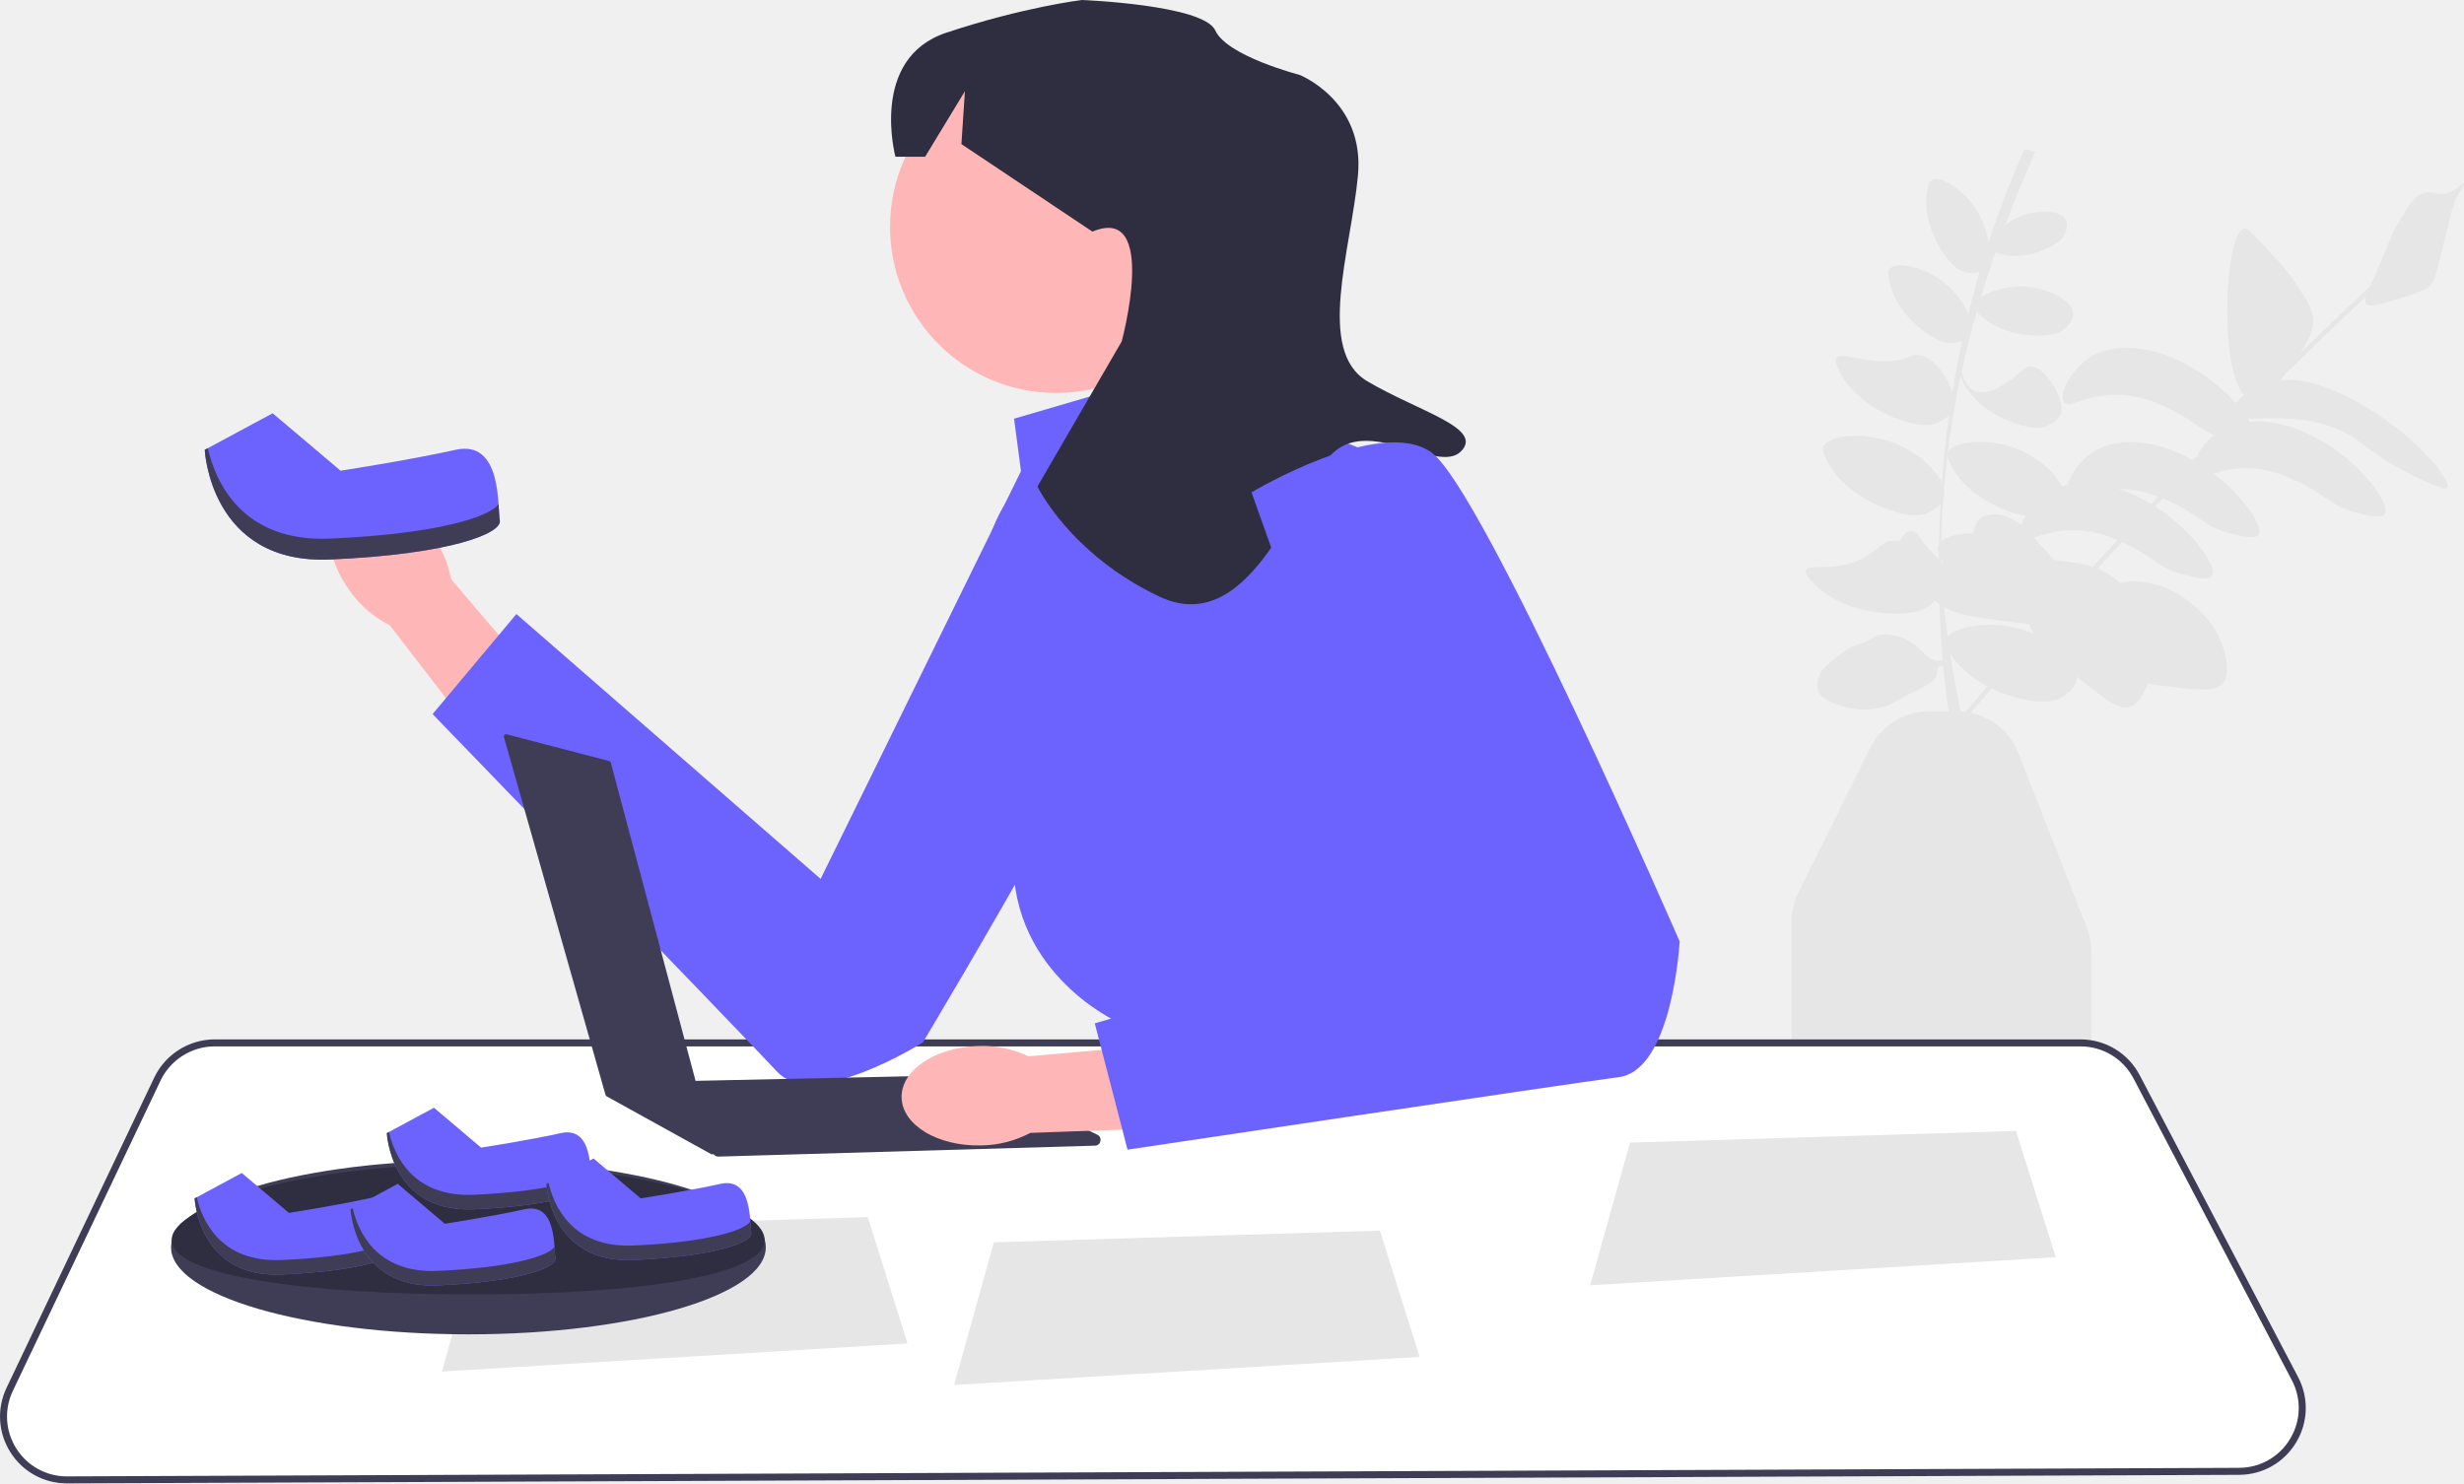
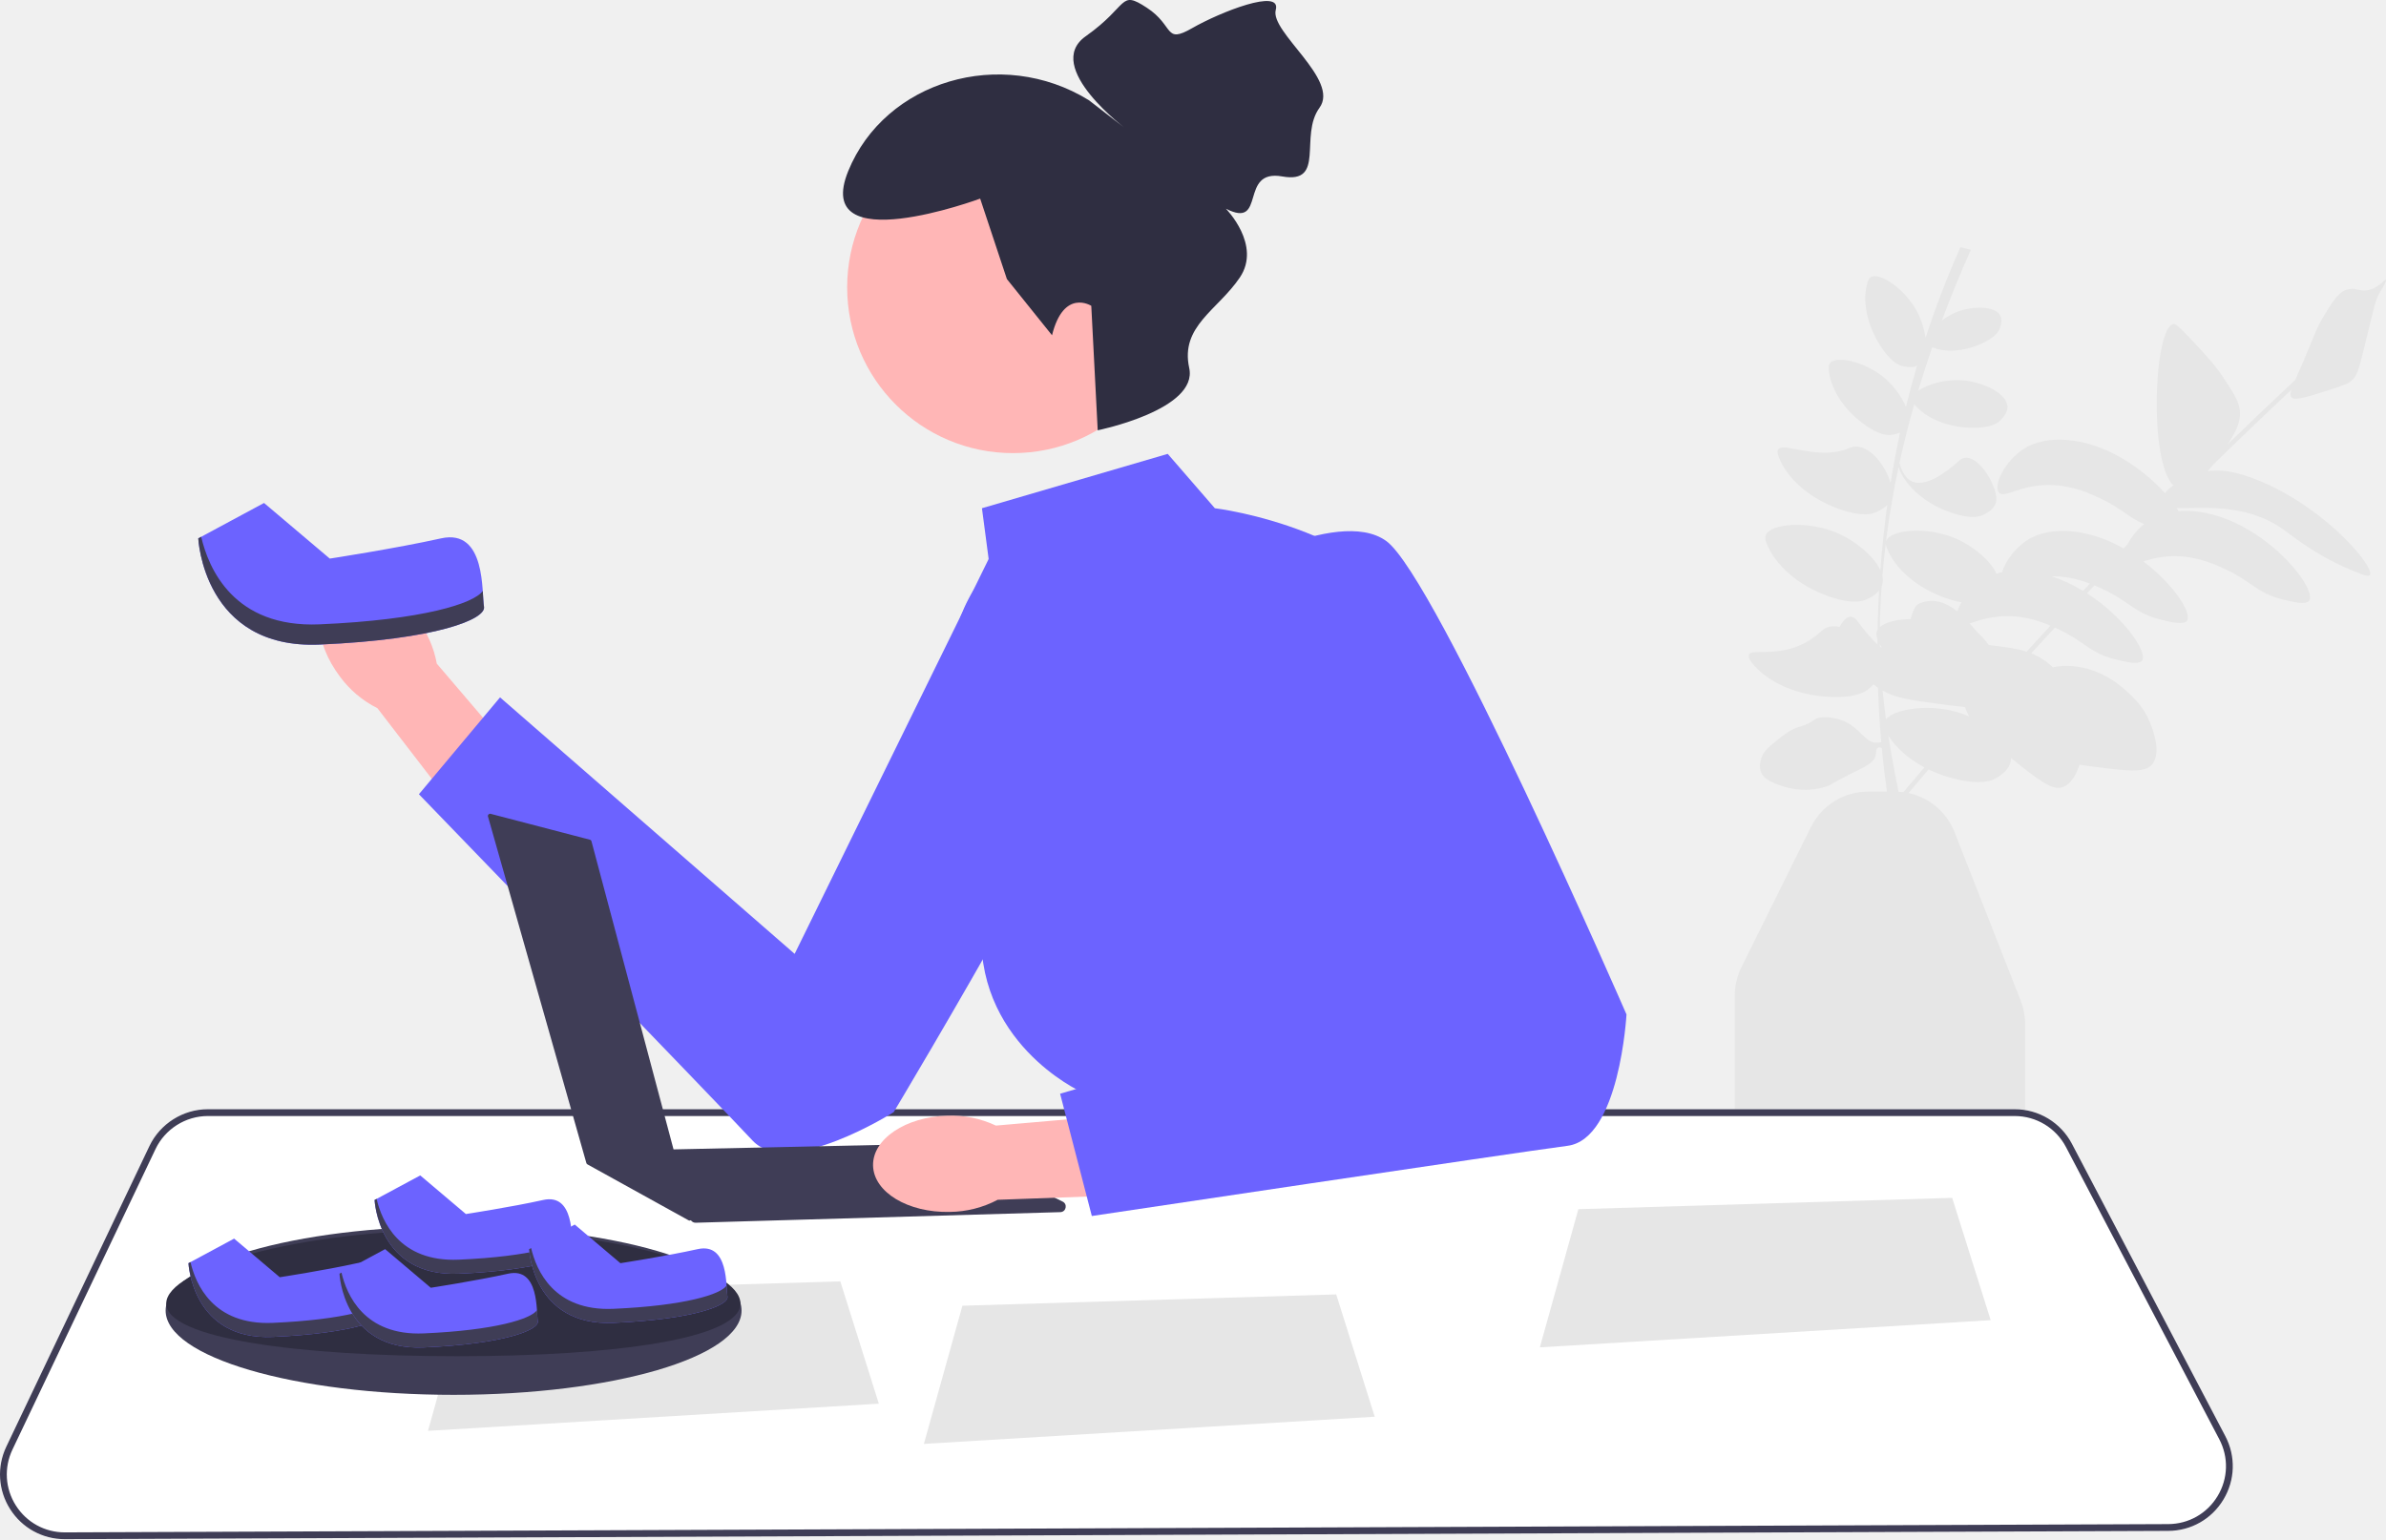
- <svg xmlns="http://www.w3.org/2000/svg" id="uuid-23ebcabf-c7b0-4007-b0a9-82578db31877" width="914.17" height="550.474" viewBox="0 0 914.17 550.474">
-   <path d="M877.976,112.884c1.223,1.345,5.66-.025,14.484-2.821,6.708-2.125,7.741-2.898,8.379-3.452,2.243-1.949,2.831-3.998,5.053-13.052,3.988-16.25,4.111-17.864,6.159-21.312,.705-1.188,2.486-4.02,2.052-4.371-.446-.361-2.374,2.59-5.937,3.705-3.472,1.087-5.035-.654-8-.211-3.832,.573-6.111,4.213-9.685,10.105-3.165,5.218-3.563,7.317-8,17.684-1.257,2.937-2.269,5.21-3.046,7.006-8.712,8.131-17.352,16.369-25.914,24.679,.165-.252,.32-.49,.455-.697,3.792-5.823,4.308-8.945,4.253-11.284-.089-3.79-1.899-6.676-5.515-12.295-3.544-5.506-6.901-9.139-10.947-13.474-5.303-5.682-7.954-8.524-9.01-8.337-7.542,1.335-9.559,52.687-.07,61.871-1.332,.952-2.435,1.948-3.232,2.929-8.123-9.019-22.038-19.095-37.452-20.335-9.503-.765-14.748,2.217-16.379,3.242-7.538,4.734-12.02,14.21-9.769,16.884,2.099,2.493,8.161-3.175,20.042-2.863,8.29,.218,14.766,3.225,18.61,5.011,8.065,3.746,11.014,7.428,16.96,9.951-2.787,2.297-4.996,5.164-6.383,7.837-.48,.495-.959,.993-1.439,1.489-6.135-3.457-13.044-5.994-20.286-6.577-9.503-.765-14.748,2.217-16.379,3.242-5.08,3.191-8.761,8.53-9.94,12.494-.77,.155-1.483,.331-2.135,.522-2.303-5.204-9.156-10.693-15.529-13.459-10.969-4.761-25.218-3.499-26.742,1.029-.049,.144-.061,.286-.082,.429,1.202-9.702,2.835-19.335,4.875-28.899,.069,.273,.156,.549,.272,.84,2.708,6.801,10.025,13.329,19.998,16.715,7.828,2.658,11.107,1.28,11.939,.895,.796-.368,4.232-1.843,5.074-4.776,1.561-5.438-7.999-21.509-14.029-16.118-19.374,17.319-22.033,3.295-22.923,.935,1.647-7.561,3.543-15.079,5.67-22.553,.037,.046,.068,.091,.106,.137,4.233,5.134,12.379,8.75,21.952,8.91,7.513,.125,9.968-1.978,10.582-2.542,.586-.539,3.151-2.771,3.064-5.543-.16-5.14-9.303-9.326-16.619-10.052-6.742-.669-14.001,1.395-17.602,4.009,1.674-5.598,3.475-11.171,5.396-16.72,4.92,2.01,11.89,1.739,18.736-1.321,5.646-2.524,6.744-4.947,7.005-5.582,.249-.606,1.384-3.164,.354-5.201-1.91-3.777-10.186-3.713-15.895-1.706-2.351,.827-4.585,2.099-6.5,3.537,3.405-9.095,7.116-18.126,11.107-27.09l-4-1c-5.099,11.451-9.544,23.051-13.364,34.779-.475-3.44-1.666-7.104-3.233-10.081-4.609-8.754-14.453-15.321-17.782-13.19-.666,.426-.946,1.12-1.2,1.947-2.041,6.65-.504,15.841,4.871,24.284,4.218,6.627,7.467,7.558,8.313,7.768,.715,.178,3.473,.939,5.74-.042-1.525,5.225-2.935,10.473-4.22,15.744-1.547-3.841-4.596-7.934-7.82-10.764-7.435-6.526-18.978-9.137-21.324-5.957-.469,.636-.483,1.385-.424,2.247,.473,6.94,5.196,14.973,13.235,20.935,6.31,4.68,9.676,4.386,10.542,4.28,.51-.062,2.049-.216,3.533-.887-1.378,6.405-2.582,12.84-3.623,19.303-2.082-7.23-9.155-16.249-15.829-13.38-11.844,5.092-25.768-2.73-27.3,.691-.399,.89-.069,1.808,.313,2.803,3.069,8.012,11.544,15.776,23.181,19.898,9.133,3.236,12.997,1.672,13.979,1.233,.651-.291,2.799-1.188,4.398-2.853-1.15,8.304-2.032,16.651-2.653,25.034-2.469-5.392-9.425-11.073-15.937-14.001-11.422-5.138-26.362-4.012-28.021,.709-.332,.944-.07,1.855,.321,2.877,3.15,8.224,11.848,16.192,23.793,20.424,9.375,3.321,13.34,1.716,14.348,1.266,.736-.329,3.337-1.415,4.996-3.479-.212,3.875-.376,7.757-.48,11.647-.03,1.108-.047,2.216-.068,3.323-.135,.218-.252,.44-.33,.673-.32,.95-.102,1.864,.273,2.863-.008,.704-.013,1.407-.017,2.11-2.09-1.894-4.583-4.743-7.581-8.802-2.706-3.662-5.275-.975-6.925,2.143-2.587-.576-5.055-.22-6.996,1.594-13.016,12.159-27.614,5.708-27.821,9.333-.06,1.046,.501,1.878,1.207,2.78,5.683,7.26,16.84,12.556,30.094,13.114,10.403,.438,13.877-2.389,14.747-3.149,.306-.267,.991-.844,1.733-1.655,.596,.476,1.176,.907,1.757,1.301,.229,6.96,.638,13.912,1.245,20.852-.493,.044-.965,.125-1.317,.161-5.039,.513-6.737-6.285-14.348-8.768-2.528-.825-7.398-1.725-9.964,0-.37,.248-1.631,1.183-3.587,1.993-1.156,.479-2.04,.701-2.391,.797-3.123,.854-6.016,3.198-7.971,4.783-3.676,2.979-5.514,4.468-6.377,7.174-.271,.852-1.035,3.247,0,5.58,.489,1.102,1.625,2.742,5.979,4.384,2.588,.976,10.135,3.823,19.131,.797,2.049-.689,.485-.442,8.37-4.384,6.204-3.101,9.832-4.584,10.363-7.573,.187-1.051-.001-2.332,.797-2.79,.444-.254,.98-.131,1.516,.062,.522,5.579,1.174,11.149,1.964,16.707h-7.099c-9.426,0-17.882,5.246-22.067,13.691l-26.552,53.568c-1.676,3.381-2.562,7.163-2.562,10.938v137.743c0,13.581,11.049,24.63,24.63,24.63h61.977c13.581,0,24.63-11.049,24.63-24.63v-126.835c0-3.092-.573-6.119-1.703-8.998l-25.306-64.476c-3.069-7.819-9.717-13.351-17.663-15.063,2.549-3.022,5.102-6.04,7.674-9.05,3.239,1.563,6.803,2.846,10.634,3.747,10.136,2.383,14.079,.258,15.076-.325,.953-.557,5.082-2.823,5.782-6.602,.075-.405,.104-.815,.099-1.227,10.382,8.44,15.798,12.6,19.755,11.213,3.402-1.192,5.344-5.1,6.456-8.607,1.161,.161,2.393,.326,3.706,.502,14.219,1.899,21.385,2.779,24.126-.589,3.793-4.661,.193-13.649-.8-16.126-2.157-5.384-5.475-8.66-7.536-10.653-2.677-2.588-10.305-9.964-22.315-10.948-2.611-.214-4.956-.05-7.346,.45-.833-.762-1.711-1.508-2.679-2.216-1.844-1.351-3.664-2.351-5.624-3.132,3.006-3.293,6.02-6.576,9.048-9.846,.479,.218,.935,.429,1.353,.623,9.921,4.608,12.101,9.12,21.641,11.495,4.329,1.078,9.229,2.298,10.442,.463,2.155-3.258-6.993-16.666-21.129-25.738,.953-1.009,1.909-2.015,2.864-3.022,1.293,.542,2.432,1.071,3.402,1.521,9.921,4.608,12.101,9.12,21.642,11.495,4.328,1.078,9.229,2.298,10.442,.463,1.923-2.907-5.153-13.898-16.741-22.677,3.183-1.011,7.404-2.131,12.869-1.987,8.29,.218,14.766,3.225,18.61,5.011,9.921,4.608,12.101,9.12,21.641,11.495,4.328,1.078,9.229,2.298,10.442,.463,3.204-4.844-18.557-32.137-44.588-34.232-2.021-.163-3.837-.149-5.479-.028-.227-.376-.473-.762-.733-1.154,8.807,.283,26.008-2.235,40.648,8.044,4.221,2.964,12.422,9.936,26.146,15.664,4.386,1.831,6.592,2.731,7.2,1.979,2.175-2.691-15.907-24.838-41.346-35.748-10.086-4.326-16.318-4.735-20.75-4.08,.683-.779,1.349-1.583,1.99-2.39,9.906-9.715,19.936-19.329,30.057-28.813-.49,1.515-.474,2.321,.061,2.909Zm-127.117,120.915c-11.188-3.622-24.736-1.676-28.269,2.445-.498-3.652-.931-7.31-1.288-10.975,5.097,2.847,10.416,3.609,20.505,4.956,4.297,.574,7.94,1.051,11.021,1.35,.414,1.122,.855,2.131,1.367,3.097,.059,.112,.123,.219,.184,.329l-.089,.102c-1.149-.498-2.3-.938-3.431-1.304Zm-29.726-49.069c.319-1.059,.326-2.186,.082-3.348,.348-4.211,.783-8.408,1.297-12.593-.013,.641,.19,1.282,.467,1.977,3.11,7.812,11.515,15.31,22.971,19.199,2.137,.726,3.97,1.183,5.549,1.463-.695,1.211-1.227,2.39-1.58,3.482-3.906-3.138-8.933-5.419-14.637-2.999-1.552,.659-2.474,3.068-3.274,5.95-5.27,.091-9.673,1.19-11.77,3.05,.011-.776,.007-1.55,.028-2.327,.118-4.429,.336-8.843,.644-13.244,.084-.197,.16-.4,.223-.609Zm-.88,22.78c.227,.465,.476,.928,.734,1.389-.234-.173-.474-.358-.721-.559-.007-.276-.008-.553-.013-.83Zm8.997,56.685c-.614-.081-1.233-.139-1.858-.174-1.442-7.161-2.774-14.317-3.889-21.487,2.932,4.653,7.717,8.912,13.812,12.142-2.705,3.165-5.387,6.341-8.065,9.519Zm47.222-53.859c-3.815-1.225-8.293-1.812-14.489-2.531-1.57-2.183-3.189-3.79-4.386-4.947-.648-.627-1.643-1.87-2.932-3.324,3.34-1.072,8.325-2.982,15.369-2.797,6.402,.168,11.715,1.999,15.576,3.647-3.059,3.305-6.102,6.624-9.138,9.953Zm21.624-23.305c-3.749-2.266-7.815-4.206-12.096-5.569,.416-.004,.823-.016,1.255-.005,5.308,.14,9.867,1.423,13.473,2.797-.877,.925-1.756,1.849-2.632,2.777Z" fill="#e6e6e6" />
-   <path d="M376.222,155.373l71.177-20.832,18.057,20.832s65.271,7.812,84.368,51.212c19.096,43.4,91.141,263.874,91.141,263.874l-95.047,15.19-131.937-106.765s-41.664-19.117-37.758-65.111c2.232-26.276-4.178-58.789-10.083-81.836-4.846-18.914,.117-38.999,13.121-53.563l0-0-3.038-23.002Z" fill="#6c63ff" />
-   <path d="M3.878,538.954c-4.597-7.247-5.14-16.201-1.452-23.951l54.807-115.156c4.09-8.594,12.884-14.147,22.402-14.147H771.889c9.253,0,17.672,5.09,21.969,13.285l58.746,111.982c4.061,7.741,3.793,16.832-.715,24.321-4.508,7.488-12.417,11.979-21.157,12.014l-805.807,3.172h-.101c-8.542,0-16.368-4.301-20.946-11.52Z" fill="#fff" />
-   <path d="M3.878,538.954c-4.597-7.247-5.14-16.201-1.452-23.951l54.807-115.156c4.09-8.594,12.884-14.147,22.402-14.147H771.889c9.253,0,17.672,5.09,21.969,13.285l58.746,111.982c4.061,7.741,3.793,16.832-.715,24.321-4.508,7.488-12.417,11.979-21.157,12.014l-805.807,3.172h-.101c-8.542,0-16.368-4.301-20.946-11.52Zm75.756-150.65c-8.519,0-16.389,4.971-20.05,12.662L4.777,516.122c-3.301,6.936-2.816,14.95,1.299,21.437,4.098,6.461,11.101,10.31,18.748,10.31h.09l805.807-3.172c7.823-.031,14.902-4.051,18.936-10.753,4.035-6.702,4.274-14.84,.64-21.767l-58.746-111.984c-3.847-7.333-11.382-11.889-19.664-11.889H79.635Z" fill="#3f3d56" />
-   <path id="uuid-165d665e-488f-43aa-8c1b-b3e57c76592e" d="M159.664,197.657c-9.603-12.804-23.993-18.227-32.14-12.115-8.147,6.113-6.966,21.444,2.642,34.251,3.768,5.168,8.718,9.359,14.438,12.222l41.372,53.735,24.803-19.952-43.419-50.855c-1.148-6.294-3.787-12.222-7.696-17.287Z" fill="#ffb6b6" />
-   <path d="M385.739,160.692s51.053,22.208,50.847,45.82c-.206,23.611-94.176,180.298-94.176,180.298,0,0-40.366,25.622-54.086,10.888s-127.821-132.712-127.821-132.712l31.085-37.127,112.875,98.298,81.276-165.464Z" fill="#6c63ff" />
-   <path d="M453.475,84.197c0,34.036-27.592,61.628-61.628,61.628-34.036,0-61.628-27.592-61.628-61.628,0-34.036,27.592-61.628,61.628-61.628s61.628,27.592,61.628,61.628Z" fill="#ffb6b6" />
-   <polygon points="511.955 456.668 526.711 503.541 353.978 513.957 368.734 461.008 511.955 456.668" fill="#e6e6e6" />
-   <polygon points="321.955 451.668 336.711 498.541 163.978 508.957 178.734 456.008 321.955 451.668" fill="#e6e6e6" />
-   <polygon points="747.955 419.668 762.711 466.541 589.978 476.957 604.734 424.008 747.955 419.668" fill="#e6e6e6" />
-   <path d="M407.134,421.095l-44.767-22.016c-.307-.151-.645-.226-.987-.218l-103.321,2.23-31.441-118.08c-.078-.293-.308-.522-.601-.598l-38.028-9.92c-.63-.164-1.201,.418-1.023,1.045l37.694,132.787c.061,.216,.206,.398,.403,.507l38.759,21.441c.299,.165,.619,.123,.862-.036l.207,.237c.419,.479,1.03,.746,1.666,.727l139.699-4.061c2.223-.065,2.874-3.063,.879-4.044Z" fill="#3f3d56" />
-   <path d="M405.301,85.953l-48.608-32.478,1.302-19.622-14.756,24.304h-11.024s-9.808-36.456,18.836-46.004C379.694,2.604,401.395,0,401.395,0c0,0,45.136,1.736,49.476,11.284,4.34,9.548,31.248,16.492,31.248,16.492,0,0,24.304,9.548,21.7,37.324-2.604,27.776-15.624,65.101,3.472,76.385,19.096,11.284,43.4,17.36,34.72,26.04-8.68,8.68-34.72-13.888-48.608,1.736-13.888,15.624-30.38,67.705-63.364,52.08-32.984-15.624-45.136-40.796-45.136-40.796l31.248-53.816s13.888-51.171-10.85-40.776Z" fill="#2f2e41" />
-   <path id="uuid-fcfaedb9-420f-49b8-8208-a99fc112c19a" d="M363.038,388.184c-16,.375-28.776,8.935-28.536,19.117,.24,10.182,13.405,18.13,29.41,17.753,6.396-.063,12.683-1.657,18.337-4.648l67.773-2.445-1.825-31.779-66.618,5.785c-5.79-2.723-12.147-4.02-18.541-3.782Z" fill="#ffb6b6" />
-   <path d="M464.325,182.715s47.74-28.644,66.837-14.756c19.096,13.888,92.009,181.413,92.009,181.413,0,0-2.604,47.74-22.568,50.344s-182.281,26.908-182.281,26.908l-12.152-46.872,116.313-33.852-58.156-163.185Z" fill="#6c63ff" />
+ <svg xmlns="http://www.w3.org/2000/svg" id="uuid-5066c820-2edd-44b8-a12a-403409315f3c" width="914.17" height="589.872" viewBox="0 0 914.17 589.872">
+   <path d="M877.976,152.283c1.223,1.345,5.66-.025,14.484-2.821,6.708-2.125,7.741-2.898,8.379-3.452,2.243-1.949,2.831-3.998,5.053-13.052,3.988-16.25,4.111-17.864,6.159-21.312,.705-1.188,2.486-4.02,2.052-4.371-.446-.361-2.374,2.59-5.937,3.705-3.472,1.087-5.035-.654-8-.211-3.832,.573-6.111,4.213-9.685,10.105-3.165,5.218-3.563,7.317-8,17.684-1.257,2.937-2.269,5.21-3.046,7.006-8.712,8.131-17.352,16.369-25.914,24.679,.165-.252,.32-.49,.455-.697,3.792-5.823,4.308-8.945,4.253-11.284-.089-3.79-1.899-6.676-5.515-12.295-3.544-5.506-6.901-9.139-10.947-13.474-5.303-5.682-7.954-8.524-9.01-8.337-7.542,1.335-9.559,52.687-.07,61.871-1.332,.952-2.435,1.948-3.232,2.929-8.123-9.019-22.038-19.095-37.452-20.335-9.503-.765-14.748,2.217-16.379,3.242-7.538,4.734-12.02,14.21-9.769,16.884,2.099,2.493,8.161-3.175,20.042-2.863,8.29,.218,14.766,3.225,18.61,5.011,8.065,3.746,11.014,7.428,16.96,9.951-2.787,2.297-4.996,5.164-6.383,7.837-.48,.495-.959,.993-1.439,1.489-6.135-3.457-13.044-5.994-20.286-6.577-9.503-.765-14.748,2.217-16.379,3.242-5.08,3.191-8.761,8.53-9.94,12.494-.77,.155-1.483,.331-2.135,.522-2.303-5.204-9.156-10.693-15.529-13.459-10.969-4.761-25.218-3.499-26.742,1.029-.049,.144-.061,.286-.082,.429,1.202-9.702,2.835-19.335,4.875-28.899,.069,.273,.156,.549,.272,.84,2.708,6.801,10.025,13.329,19.998,16.715,7.828,2.658,11.107,1.28,11.939,.895,.796-.368,4.232-1.843,5.074-4.776,1.561-5.438-7.999-21.509-14.029-16.118-19.374,17.319-22.033,3.295-22.923,.935,1.647-7.561,3.543-15.079,5.67-22.553,.037,.046,.068,.091,.106,.137,4.233,5.134,12.379,8.75,21.952,8.91,7.513,.125,9.968-1.978,10.582-2.542,.586-.539,3.151-2.771,3.064-5.543-.16-5.14-9.303-9.326-16.619-10.052-6.742-.669-14.001,1.395-17.602,4.009,1.674-5.598,3.475-11.171,5.396-16.72,4.92,2.01,11.89,1.739,18.736-1.321,5.646-2.524,6.744-4.947,7.005-5.582,.249-.606,1.384-3.164,.354-5.201-1.91-3.777-10.186-3.713-15.895-1.706-2.351,.827-4.585,2.099-6.5,3.537,3.405-9.095,7.116-18.126,11.107-27.09l-4-1c-5.099,11.451-9.544,23.051-13.364,34.779-.475-3.44-1.666-7.104-3.233-10.081-4.609-8.754-14.453-15.321-17.782-13.19-.666,.426-.946,1.12-1.2,1.947-2.041,6.65-.504,15.841,4.871,24.284,4.218,6.627,7.467,7.558,8.313,7.768,.715,.178,3.473,.939,5.74-.042-1.525,5.225-2.935,10.473-4.22,15.744-1.547-3.841-4.596-7.934-7.82-10.764-7.435-6.526-18.978-9.137-21.324-5.957-.469,.636-.483,1.385-.424,2.247,.473,6.94,5.196,14.973,13.235,20.935,6.31,4.68,9.676,4.386,10.542,4.28,.51-.062,2.049-.216,3.533-.887-1.378,6.405-2.582,12.84-3.623,19.303-2.082-7.23-9.155-16.249-15.829-13.38-11.844,5.092-25.768-2.73-27.3,.691-.399,.89-.069,1.808,.313,2.803,3.069,8.012,11.544,15.776,23.181,19.898,9.133,3.236,12.997,1.672,13.979,1.233,.651-.291,2.799-1.188,4.398-2.853-1.15,8.304-2.032,16.651-2.653,25.034-2.469-5.392-9.425-11.073-15.937-14.001-11.422-5.138-26.362-4.012-28.021,.709-.332,.944-.07,1.855,.321,2.877,3.15,8.224,11.848,16.192,23.793,20.424,9.375,3.321,13.34,1.716,14.348,1.266,.736-.329,3.337-1.415,4.996-3.479-.212,3.875-.376,7.757-.48,11.647-.03,1.108-.047,2.216-.068,3.323-.135,.218-.252,.44-.33,.673-.32,.95-.102,1.864,.273,2.863-.008,.704-.013,1.407-.017,2.11-2.09-1.894-4.583-4.743-7.581-8.802-2.706-3.662-5.275-.975-6.925,2.143-2.587-.576-5.055-.22-6.996,1.594-13.016,12.159-27.614,5.708-27.821,9.333-.06,1.046,.501,1.878,1.207,2.78,5.683,7.26,16.84,12.556,30.094,13.114,10.403,.438,13.877-2.389,14.747-3.149,.306-.267,.991-.844,1.733-1.655,.596,.476,1.176,.907,1.757,1.301,.229,6.96,.638,13.912,1.245,20.852-.493,.044-.965,.125-1.317,.161-5.039,.513-6.737-6.285-14.348-8.768-2.528-.825-7.398-1.725-9.964,0-.37,.248-1.631,1.183-3.587,1.993-1.156,.479-2.04,.701-2.391,.797-3.123,.854-6.016,3.198-7.971,4.783-3.676,2.979-5.514,4.468-6.377,7.174-.271,.852-1.035,3.247,0,5.58,.489,1.102,1.625,2.742,5.979,4.384,2.588,.976,10.135,3.823,19.131,.797,2.049-.689,.485-.442,8.37-4.384,6.204-3.101,9.832-4.584,10.363-7.573,.187-1.051-.001-2.332,.797-2.79,.444-.254,.98-.131,1.516,.062,.522,5.579,1.174,11.149,1.964,16.707h-7.099c-9.426,0-17.882,5.246-22.067,13.691l-26.552,53.568c-1.676,3.381-2.562,7.163-2.562,10.938v137.743c0,13.581,11.049,24.63,24.63,24.63h61.977c13.581,0,24.63-11.049,24.63-24.63v-126.835c0-3.092-.573-6.119-1.703-8.998l-25.306-64.476c-3.069-7.819-9.717-13.351-17.663-15.063,2.549-3.022,5.102-6.04,7.674-9.05,3.239,1.563,6.803,2.846,10.634,3.747,10.136,2.383,14.079,.258,15.076-.325,.953-.557,5.082-2.823,5.782-6.602,.075-.405,.104-.815,.099-1.227,10.382,8.44,15.798,12.6,19.755,11.213,3.402-1.192,5.344-5.1,6.456-8.607,1.161,.161,2.393,.326,3.706,.502,14.219,1.899,21.385,2.779,24.126-.589,3.793-4.661,.193-13.649-.8-16.126-2.157-5.384-5.475-8.66-7.536-10.653-2.677-2.588-10.305-9.964-22.315-10.948-2.611-.214-4.956-.05-7.346,.45-.833-.762-1.711-1.508-2.679-2.216-1.844-1.351-3.664-2.351-5.624-3.132,3.006-3.293,6.02-6.576,9.048-9.846,.479,.218,.935,.429,1.353,.623,9.921,4.608,12.101,9.12,21.641,11.495,4.329,1.078,9.229,2.298,10.442,.463,2.155-3.258-6.993-16.666-21.129-25.738,.953-1.009,1.909-2.015,2.864-3.022,1.293,.542,2.432,1.071,3.402,1.521,9.921,4.608,12.101,9.12,21.642,11.495,4.328,1.078,9.229,2.298,10.442,.463,1.923-2.907-5.153-13.898-16.741-22.677,3.183-1.011,7.404-2.131,12.869-1.987,8.29,.218,14.766,3.225,18.61,5.011,9.921,4.608,12.101,9.12,21.641,11.495,4.328,1.078,9.229,2.298,10.442,.463,3.204-4.844-18.557-32.137-44.588-34.232-2.021-.163-3.837-.149-5.479-.028-.227-.376-.473-.762-.733-1.154,8.807,.283,26.008-2.235,40.648,8.044,4.221,2.964,12.422,9.936,26.146,15.664,4.386,1.831,6.592,2.731,7.2,1.979,2.175-2.691-15.907-24.838-41.346-35.748-10.086-4.326-16.318-4.735-20.75-4.08,.683-.779,1.349-1.583,1.99-2.39,9.906-9.715,19.936-19.329,30.057-28.813-.49,1.515-.474,2.321,.061,2.909Zm-127.117,120.915c-11.188-3.622-24.736-1.676-28.269,2.445-.498-3.652-.931-7.31-1.288-10.975,5.097,2.847,10.416,3.609,20.505,4.956,4.297,.574,7.94,1.051,11.021,1.35,.414,1.122,.855,2.131,1.367,3.097,.059,.112,.123,.219,.184,.329l-.089,.102c-1.149-.498-2.3-.938-3.431-1.304Zm-29.726-49.069c.319-1.059,.326-2.186,.082-3.348,.348-4.211,.783-8.408,1.297-12.593-.013,.641,.19,1.282,.467,1.977,3.11,7.812,11.515,15.31,22.971,19.199,2.137,.726,3.97,1.183,5.549,1.463-.695,1.211-1.227,2.39-1.58,3.482-3.906-3.138-8.933-5.419-14.637-2.999-1.552,.659-2.474,3.068-3.274,5.95-5.27,.091-9.673,1.19-11.77,3.05,.011-.776,.007-1.55,.028-2.327,.118-4.429,.336-8.843,.644-13.244,.084-.197,.16-.4,.223-.609Zm-.88,22.78c.227,.465,.476,.928,.734,1.389-.234-.173-.474-.358-.721-.559-.007-.276-.008-.553-.013-.83Zm8.997,56.685c-.614-.081-1.233-.139-1.858-.174-1.442-7.161-2.774-14.317-3.889-21.487,2.932,4.653,7.717,8.912,13.812,12.142-2.705,3.165-5.387,6.341-8.065,9.519Zm47.222-53.859c-3.815-1.225-8.293-1.812-14.489-2.531-1.57-2.183-3.189-3.79-4.386-4.947-.648-.627-1.643-1.87-2.932-3.324,3.34-1.072,8.325-2.982,15.369-2.797,6.402,.168,11.715,1.999,15.576,3.647-3.059,3.305-6.102,6.624-9.138,9.953Zm21.624-23.305c-3.749-2.266-7.815-4.206-12.096-5.569,.416-.004,.823-.016,1.255-.005,5.308,.14,9.867,1.423,13.473,2.797-.877,.925-1.756,1.849-2.632,2.777Z" fill="#e6e6e6" />
+   <path d="M376.222,194.772l71.177-20.832,18.057,20.832s65.271,7.812,84.368,51.212c19.096,43.4,91.141,263.874,91.141,263.874l-95.047,15.19-131.937-106.765s-41.664-19.117-37.758-65.111c2.232-26.276-4.178-58.789-10.083-81.836-4.846-18.914,.117-38.999,13.121-53.563l0-0-3.038-23.002Z" fill="#6c63ff" />
+   <path d="M3.878,578.353c-4.597-7.247-5.14-16.201-1.452-23.951l54.807-115.156c4.09-8.594,12.884-14.147,22.402-14.147H771.889c9.253,0,17.672,5.09,21.969,13.285l58.746,111.982c4.061,7.741,3.793,16.832-.715,24.321-4.508,7.488-12.417,11.979-21.157,12.014l-805.807,3.172h-.101c-8.542,0-16.368-4.301-20.946-11.52Z" fill="#fff" />
+   <path d="M3.878,578.353c-4.597-7.247-5.14-16.201-1.452-23.951l54.807-115.156c4.09-8.594,12.884-14.147,22.402-14.147H771.889c9.253,0,17.672,5.09,21.969,13.285l58.746,111.982c4.061,7.741,3.793,16.832-.715,24.321-4.508,7.488-12.417,11.979-21.157,12.014l-805.807,3.172h-.101c-8.542,0-16.368-4.301-20.946-11.52Zm75.756-150.65c-8.519,0-16.389,4.971-20.05,12.662L4.777,555.521c-3.301,6.936-2.816,14.95,1.299,21.437,4.098,6.461,11.101,10.31,18.748,10.31h.09l805.807-3.172c7.823-.031,14.902-4.051,18.936-10.753,4.035-6.702,4.274-14.84,.64-21.767l-58.746-111.984c-3.847-7.333-11.382-11.889-19.664-11.889H79.635Z" fill="#3f3d56" />
+   <path id="uuid-071061c5-6dd3-4517-8d08-2ea5cb1fcf22" d="M159.664,237.055c-9.603-12.804-23.993-18.227-32.14-12.115-8.147,6.113-6.966,21.444,2.642,34.251,3.768,5.168,8.718,9.359,14.438,12.222l41.372,53.735,24.803-19.952-43.419-50.855c-1.148-6.294-3.787-12.222-7.696-17.287Z" fill="#ffb6b6" />
+   <path d="M385.739,200.091s51.053,22.208,50.847,45.82c-.206,23.611-94.176,180.298-94.176,180.298,0,0-40.366,25.622-54.086,10.888s-127.821-132.712-127.821-132.712l31.085-37.127,112.875,98.298,81.276-165.464Z" fill="#6c63ff" />
+   <polygon points="511.955 496.067 526.711 542.939 353.978 553.356 368.734 500.407 511.955 496.067" fill="#e6e6e6" />
+   <polygon points="321.955 491.067 336.711 537.939 163.978 548.356 178.734 495.407 321.955 491.067" fill="#e6e6e6" />
+   <polygon points="747.955 459.067 762.711 505.939 589.978 516.356 604.734 463.407 747.955 459.067" fill="#e6e6e6" />
+   <path d="M407.134,460.494l-44.767-22.016c-.307-.151-.645-.226-.987-.218l-103.321,2.23-31.441-118.08c-.078-.293-.308-.522-.601-.598l-38.028-9.92c-.63-.164-1.201,.418-1.023,1.045l37.694,132.787c.061,.216,.206,.398,.403,.507l38.759,21.441c.299,.165,.619,.123,.862-.036l.207,.237c.419,.479,1.03,.746,1.666,.727l139.699-4.061c2.223-.065,2.874-3.063,.879-4.044Z" fill="#3f3d56" />
+   <path id="uuid-08f1b827-cf1e-4826-af3c-c0ed21011f7c" d="M363.038,427.583c-16,.375-28.776,8.935-28.536,19.117,.24,10.182,13.405,18.13,29.41,17.753,6.396-.063,12.683-1.657,18.337-4.648l67.773-2.445-1.825-31.779-66.618,5.785c-5.79-2.723-12.147-4.02-18.541-3.782Z" fill="#ffb6b6" />
+   <path d="M464.325,222.114s47.74-28.644,66.837-14.756c19.096,13.888,92.009,181.413,92.009,181.413,0,0-2.604,47.74-22.568,50.344s-182.281,26.908-182.281,26.908l-12.152-46.872,116.313-33.852-58.156-163.185Z" fill="#6c63ff" />
  <g>
-     <ellipse cx="173.791" cy="462.866" rx="110.327" ry="32.291" fill="#3f3d56" />
-     <path d="M283.69,460.167c0,13.375-47.622,20.189-108.554,20.189s-111.446-6.814-111.446-20.189,50.514-28.247,111.446-28.247,108.554,14.872,108.554,28.247Z" fill="#2f2e41" />
+     <ellipse cx="173.791" cy="502.264" rx="110.327" ry="32.291" fill="#3f3d56" />
+     <path d="M283.69,499.566c0,13.375-47.622,20.189-108.554,20.189s-111.446-6.814-111.446-20.189,50.514-28.247,111.446-28.247,108.554,14.872,108.554,28.247Z" fill="#2f2e41" />
    <g>
-       <path d="M89.7,435.284l-17.491,9.418s1.345,29.6,32.291,28.255c30.945-1.345,44.347-6.727,43.701-10.091s.699-20.855-11.41-18.164-29.6,5.382-29.6,5.382l-17.491-14.8Z" fill="#6c63ff" />
-       <path d="M147.879,458.675c-2.244,3.322-15.879,7.704-43.379,8.9-22.886,.995-29.576-14.927-31.512-23.292l-.778,.419s1.345,29.6,32.291,28.255c30.945-1.345,44.347-6.727,43.701-10.091-.15-.779-.194-2.321-.322-4.191Z" fill="#3f3d56" />
+       <path d="M89.7,474.682l-17.491,9.418s1.345,29.6,32.291,28.255c30.945-1.345,44.347-6.727,43.701-10.091s.699-20.855-11.41-18.164-29.6,5.382-29.6,5.382l-17.491-14.8Z" fill="#6c63ff" />
+       <path d="M147.879,498.074c-2.244,3.322-15.879,7.704-43.379,8.9-22.886,.995-29.576-14.927-31.512-23.292l-.778,.419s1.345,29.6,32.291,28.255c30.945-1.345,44.347-6.727,43.701-10.091-.15-.779-.194-2.321-.322-4.191Z" fill="#3f3d56" />
    </g>
    <g>
-       <path d="M147.555,439.32l-17.491,9.418s1.345,29.6,32.291,28.255c30.945-1.345,44.347-6.727,43.701-10.091-.646-3.364,.699-20.855-11.41-18.164-12.109,2.691-29.6,5.382-29.6,5.382l-17.491-14.8Z" fill="#6c63ff" />
-       <path d="M205.734,462.711c-2.244,3.322-15.879,7.704-43.379,8.9-22.886,.995-29.576-14.927-31.512-23.292l-.778,.419s1.345,29.6,32.291,28.255c30.945-1.345,44.347-6.727,43.701-10.091-.15-.779-.194-2.321-.322-4.191Z" fill="#3f3d56" />
+       <path d="M147.555,478.719l-17.491,9.418s1.345,29.6,32.291,28.255c30.945-1.345,44.347-6.727,43.701-10.091-.646-3.364,.699-20.855-11.41-18.164-12.109,2.691-29.6,5.382-29.6,5.382l-17.491-14.8Z" fill="#6c63ff" />
+       <path d="M205.734,502.11c-2.244,3.322-15.879,7.704-43.379,8.9-22.886,.995-29.576-14.927-31.512-23.292l-.778,.419s1.345,29.6,32.291,28.255c30.945-1.345,44.347-6.727,43.701-10.091-.15-.779-.194-2.321-.322-4.191Z" fill="#3f3d56" />
    </g>
    <g>
-       <path d="M161.009,411.066l-17.491,9.418s1.345,29.6,32.291,28.255c30.945-1.345,44.347-6.727,43.701-10.091s.699-20.855-11.41-18.164c-12.109,2.691-29.6,5.382-29.6,5.382l-17.491-14.8Z" fill="#6c63ff" />
-       <path d="M219.188,434.457c-2.244,3.322-15.879,7.704-43.379,8.9-22.886,.995-29.576-14.927-31.512-23.292l-.778,.419s1.345,29.6,32.291,28.255c30.945-1.345,44.347-6.727,43.701-10.091-.15-.779-.194-2.321-.322-4.191Z" fill="#3f3d56" />
+       <path d="M161.009,450.464l-17.491,9.418s1.345,29.6,32.291,28.255c30.945-1.345,44.347-6.727,43.701-10.091s.699-20.855-11.41-18.164-29.6,5.382-29.6,5.382l-17.491-14.8Z" fill="#6c63ff" />
+       <path d="M219.188,473.855c-2.244,3.322-15.879,7.704-43.379,8.9-22.886,.995-29.576-14.927-31.512-23.292l-.778,.419s1.345,29.6,32.291,28.255c30.945-1.345,44.347-6.727,43.701-10.091-.15-.779-.194-2.321-.322-4.191Z" fill="#3f3d56" />
    </g>
    <g>
-       <path d="M220.209,429.902l-17.491,9.418s1.345,29.6,32.291,28.255c30.945-1.345,44.347-6.727,43.701-10.091s.699-20.855-11.41-18.164-29.6,5.382-29.6,5.382l-17.491-14.8Z" fill="#6c63ff" />
-       <path d="M278.388,453.293c-2.244,3.322-15.879,7.704-43.379,8.9-22.886,.995-29.576-14.927-31.512-23.292l-.778,.419s1.345,29.6,32.291,28.255c30.945-1.345,44.347-6.727,43.701-10.091-.15-.779-.194-2.321-.322-4.191Z" fill="#3f3d56" />
+       <path d="M220.209,469.301l-17.491,9.418s1.345,29.6,32.291,28.255c30.945-1.345,44.347-6.727,43.701-10.091s.699-20.855-11.41-18.164-29.6,5.382-29.6,5.382l-17.491-14.8Z" fill="#6c63ff" />
+       <path d="M278.388,492.692c-2.244,3.322-15.879,7.704-43.379,8.9-22.886,.995-29.576-14.927-31.512-23.292l-.778,.419s1.345,29.6,32.291,28.255c30.945-1.345,44.347-6.727,43.701-10.091-.15-.779-.194-2.321-.322-4.191Z" fill="#3f3d56" />
    </g>
  </g>
  <g>
-     <path d="M101.16,153.357l-25.196,13.567s1.938,42.639,46.516,40.701c44.578-1.938,63.883-9.691,62.952-14.536-.931-4.845,1.007-30.041-16.436-26.165-17.443,3.876-42.639,7.753-42.639,7.753l-25.196-21.32Z" fill="#6c63ff" />
-     <path d="M184.968,187.052c-3.232,4.785-22.874,11.098-62.489,12.82-32.968,1.433-42.605-21.502-45.394-33.553l-1.121,.604s1.938,42.639,46.516,40.701c44.578-1.938,63.883-9.691,62.952-14.536-.216-1.123-.279-3.344-.464-6.037Z" fill="#3f3d56" />
+     <path d="M101.16,192.756l-25.196,13.567s1.938,42.639,46.516,40.701,63.883-9.691,62.952-14.536,1.007-30.041-16.436-26.165c-17.443,3.876-42.639,7.753-42.639,7.753l-25.196-21.32Z" fill="#6c63ff" />
+     <path d="M184.968,226.451c-3.232,4.785-22.874,11.098-62.489,12.82-32.968,1.433-42.605-21.502-45.394-33.553l-1.121,.604s1.938,42.639,46.516,40.701,63.883-9.691,62.952-14.536c-.216-1.123-.279-3.344-.464-6.037Z" fill="#3f3d56" />
  </g>
+   <circle cx="388.105" cy="110.131" r="63.521" fill="#ffb6b6" />
+   <path d="M403.074,128.487l-17.294-21.539-10.241-30.833s-64.623,23.938-50.545-10.574c14.079-34.512,58.556-47.892,92.198-27.137l14.789,11.435s-32.704-24.152-15.99-35.955c16.714-11.803,12.717-17.915,23.39-10.934,10.674,6.981,6.56,14.034,17.35,7.85,10.79-6.184,34.368-15.495,32.065-7.008-2.303,8.487,24.615,26.734,16.753,37.51-7.862,10.776,2.507,29.3-14.279,26.316-16.785-2.984-5.852,20.406-21.58,12.367,0,0,13.754,13.88,5.339,26.363-8.415,12.484-22.898,18.641-19.394,34.674,3.504,16.033-35.057,23.882-35.057,23.882l-2.464-47.701s-10.564-6.789-15.043,11.283Z" fill="#2f2e41" />
</svg>
